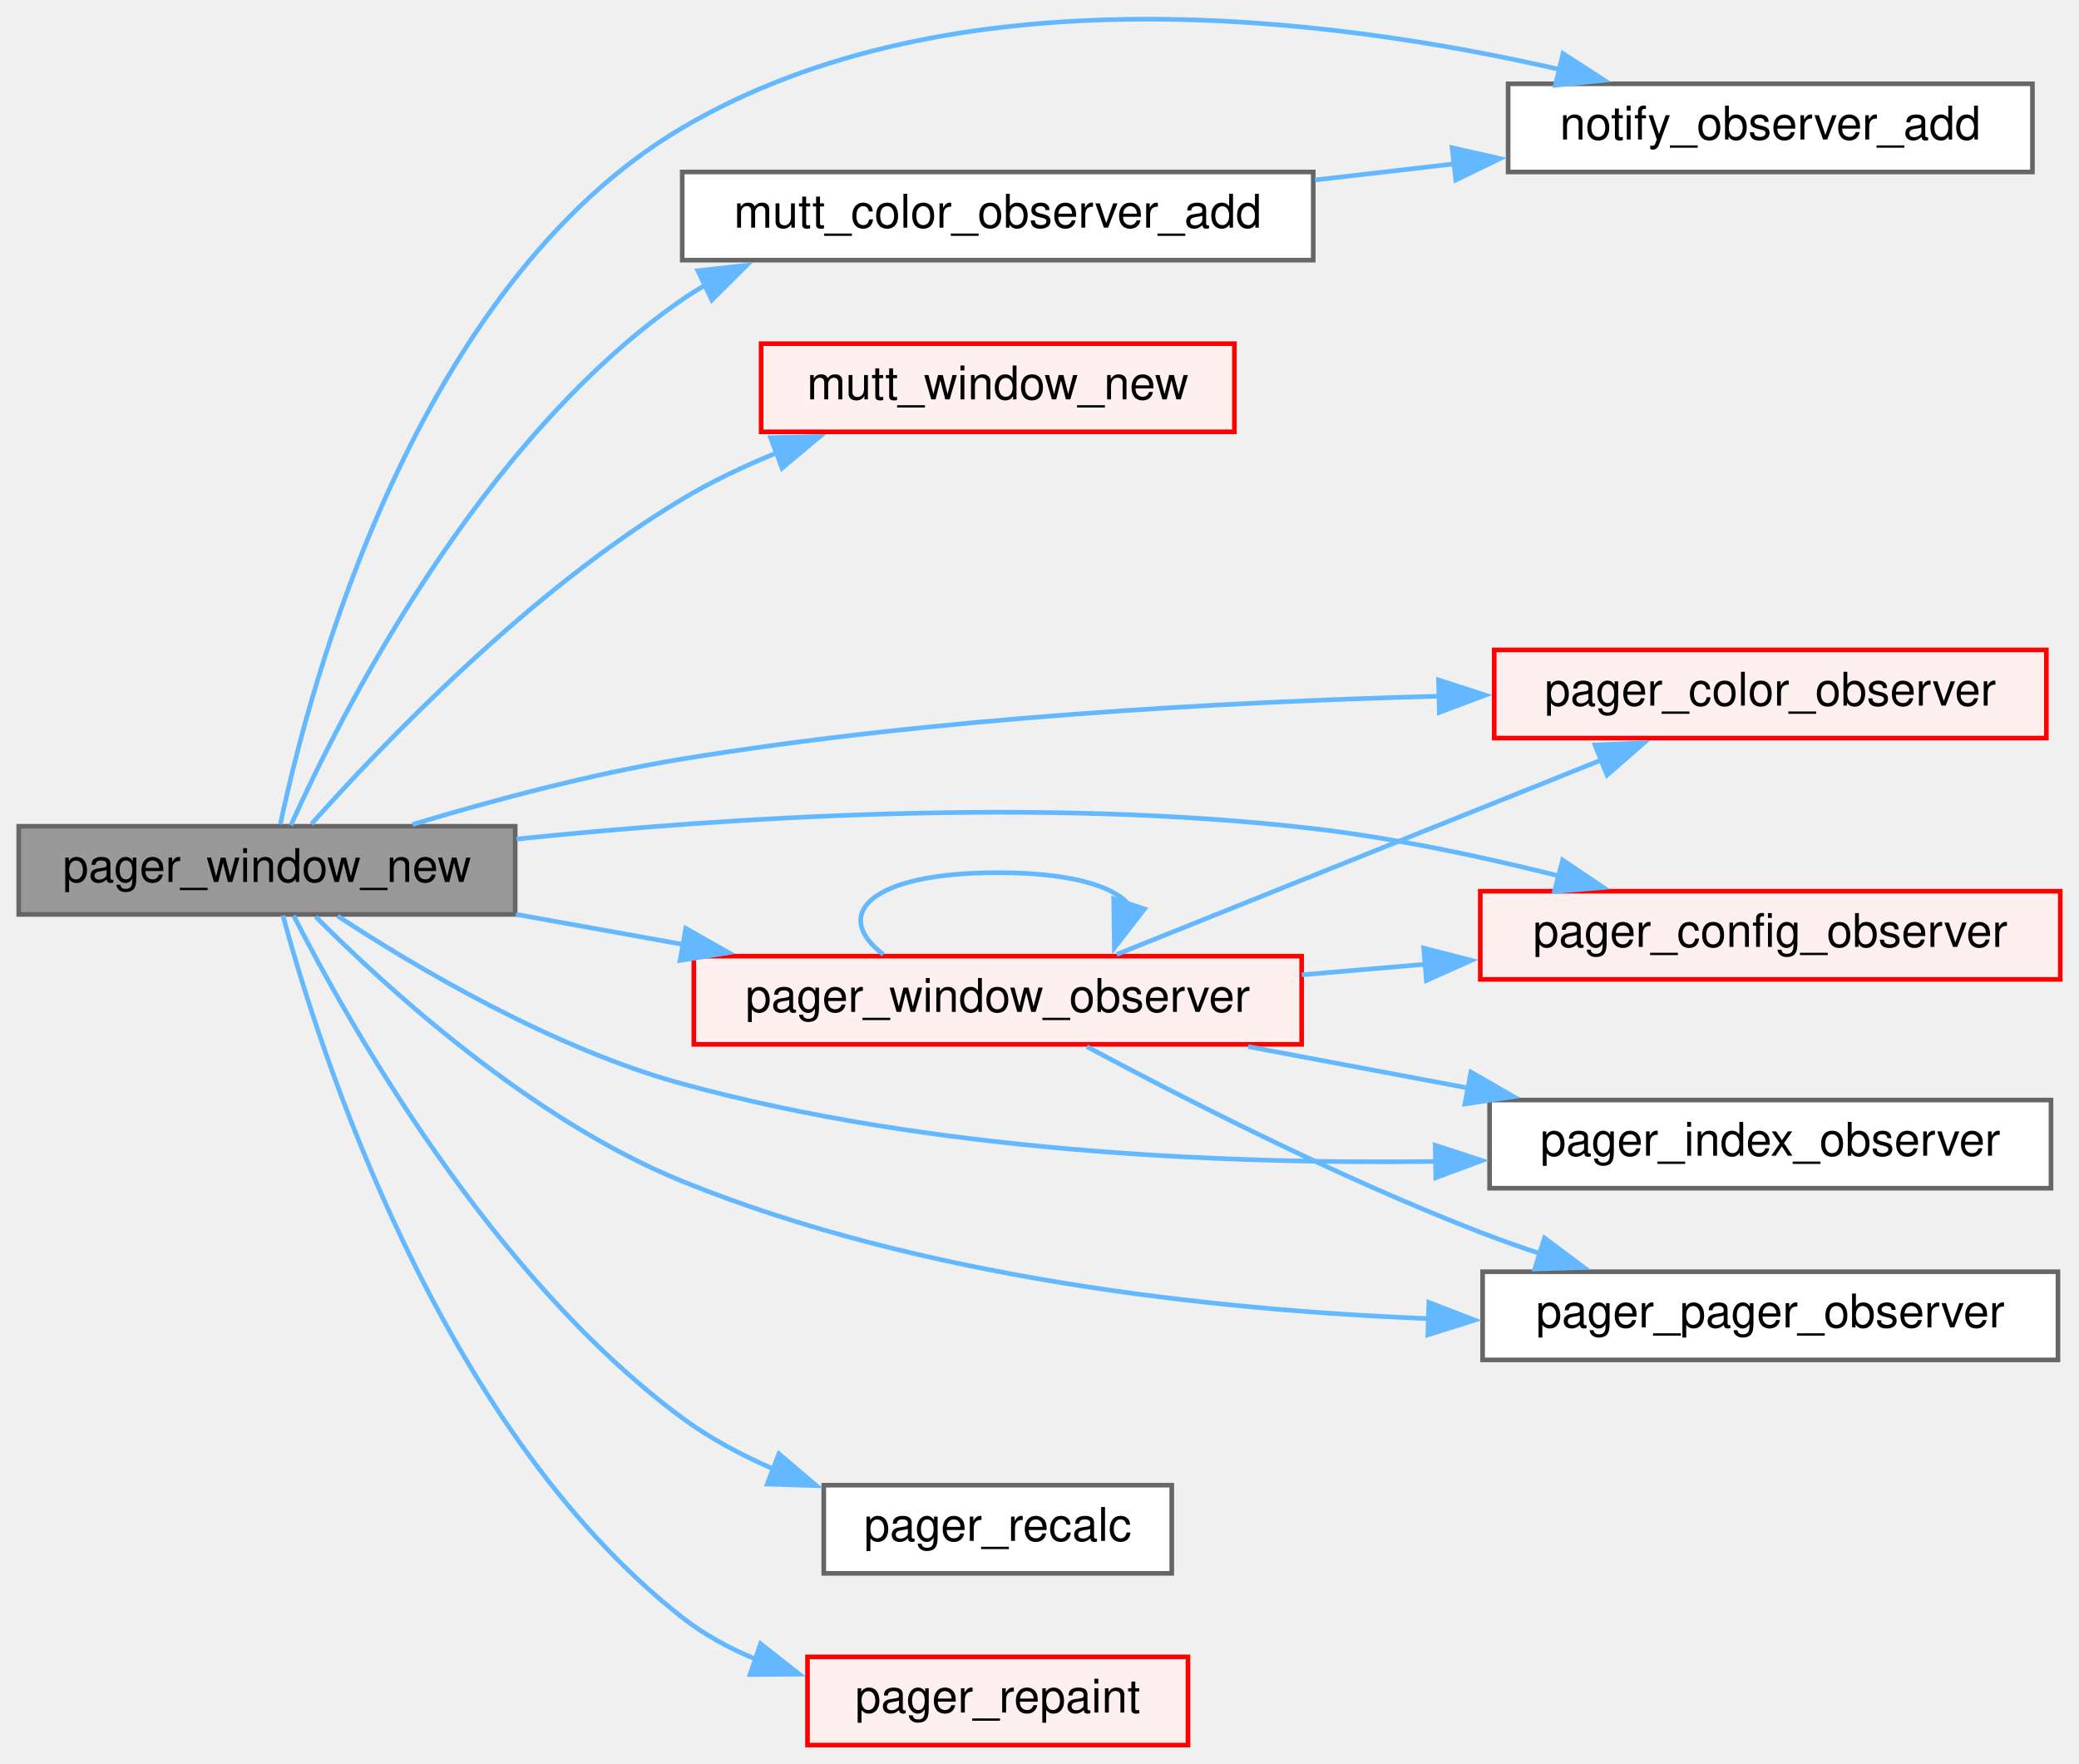
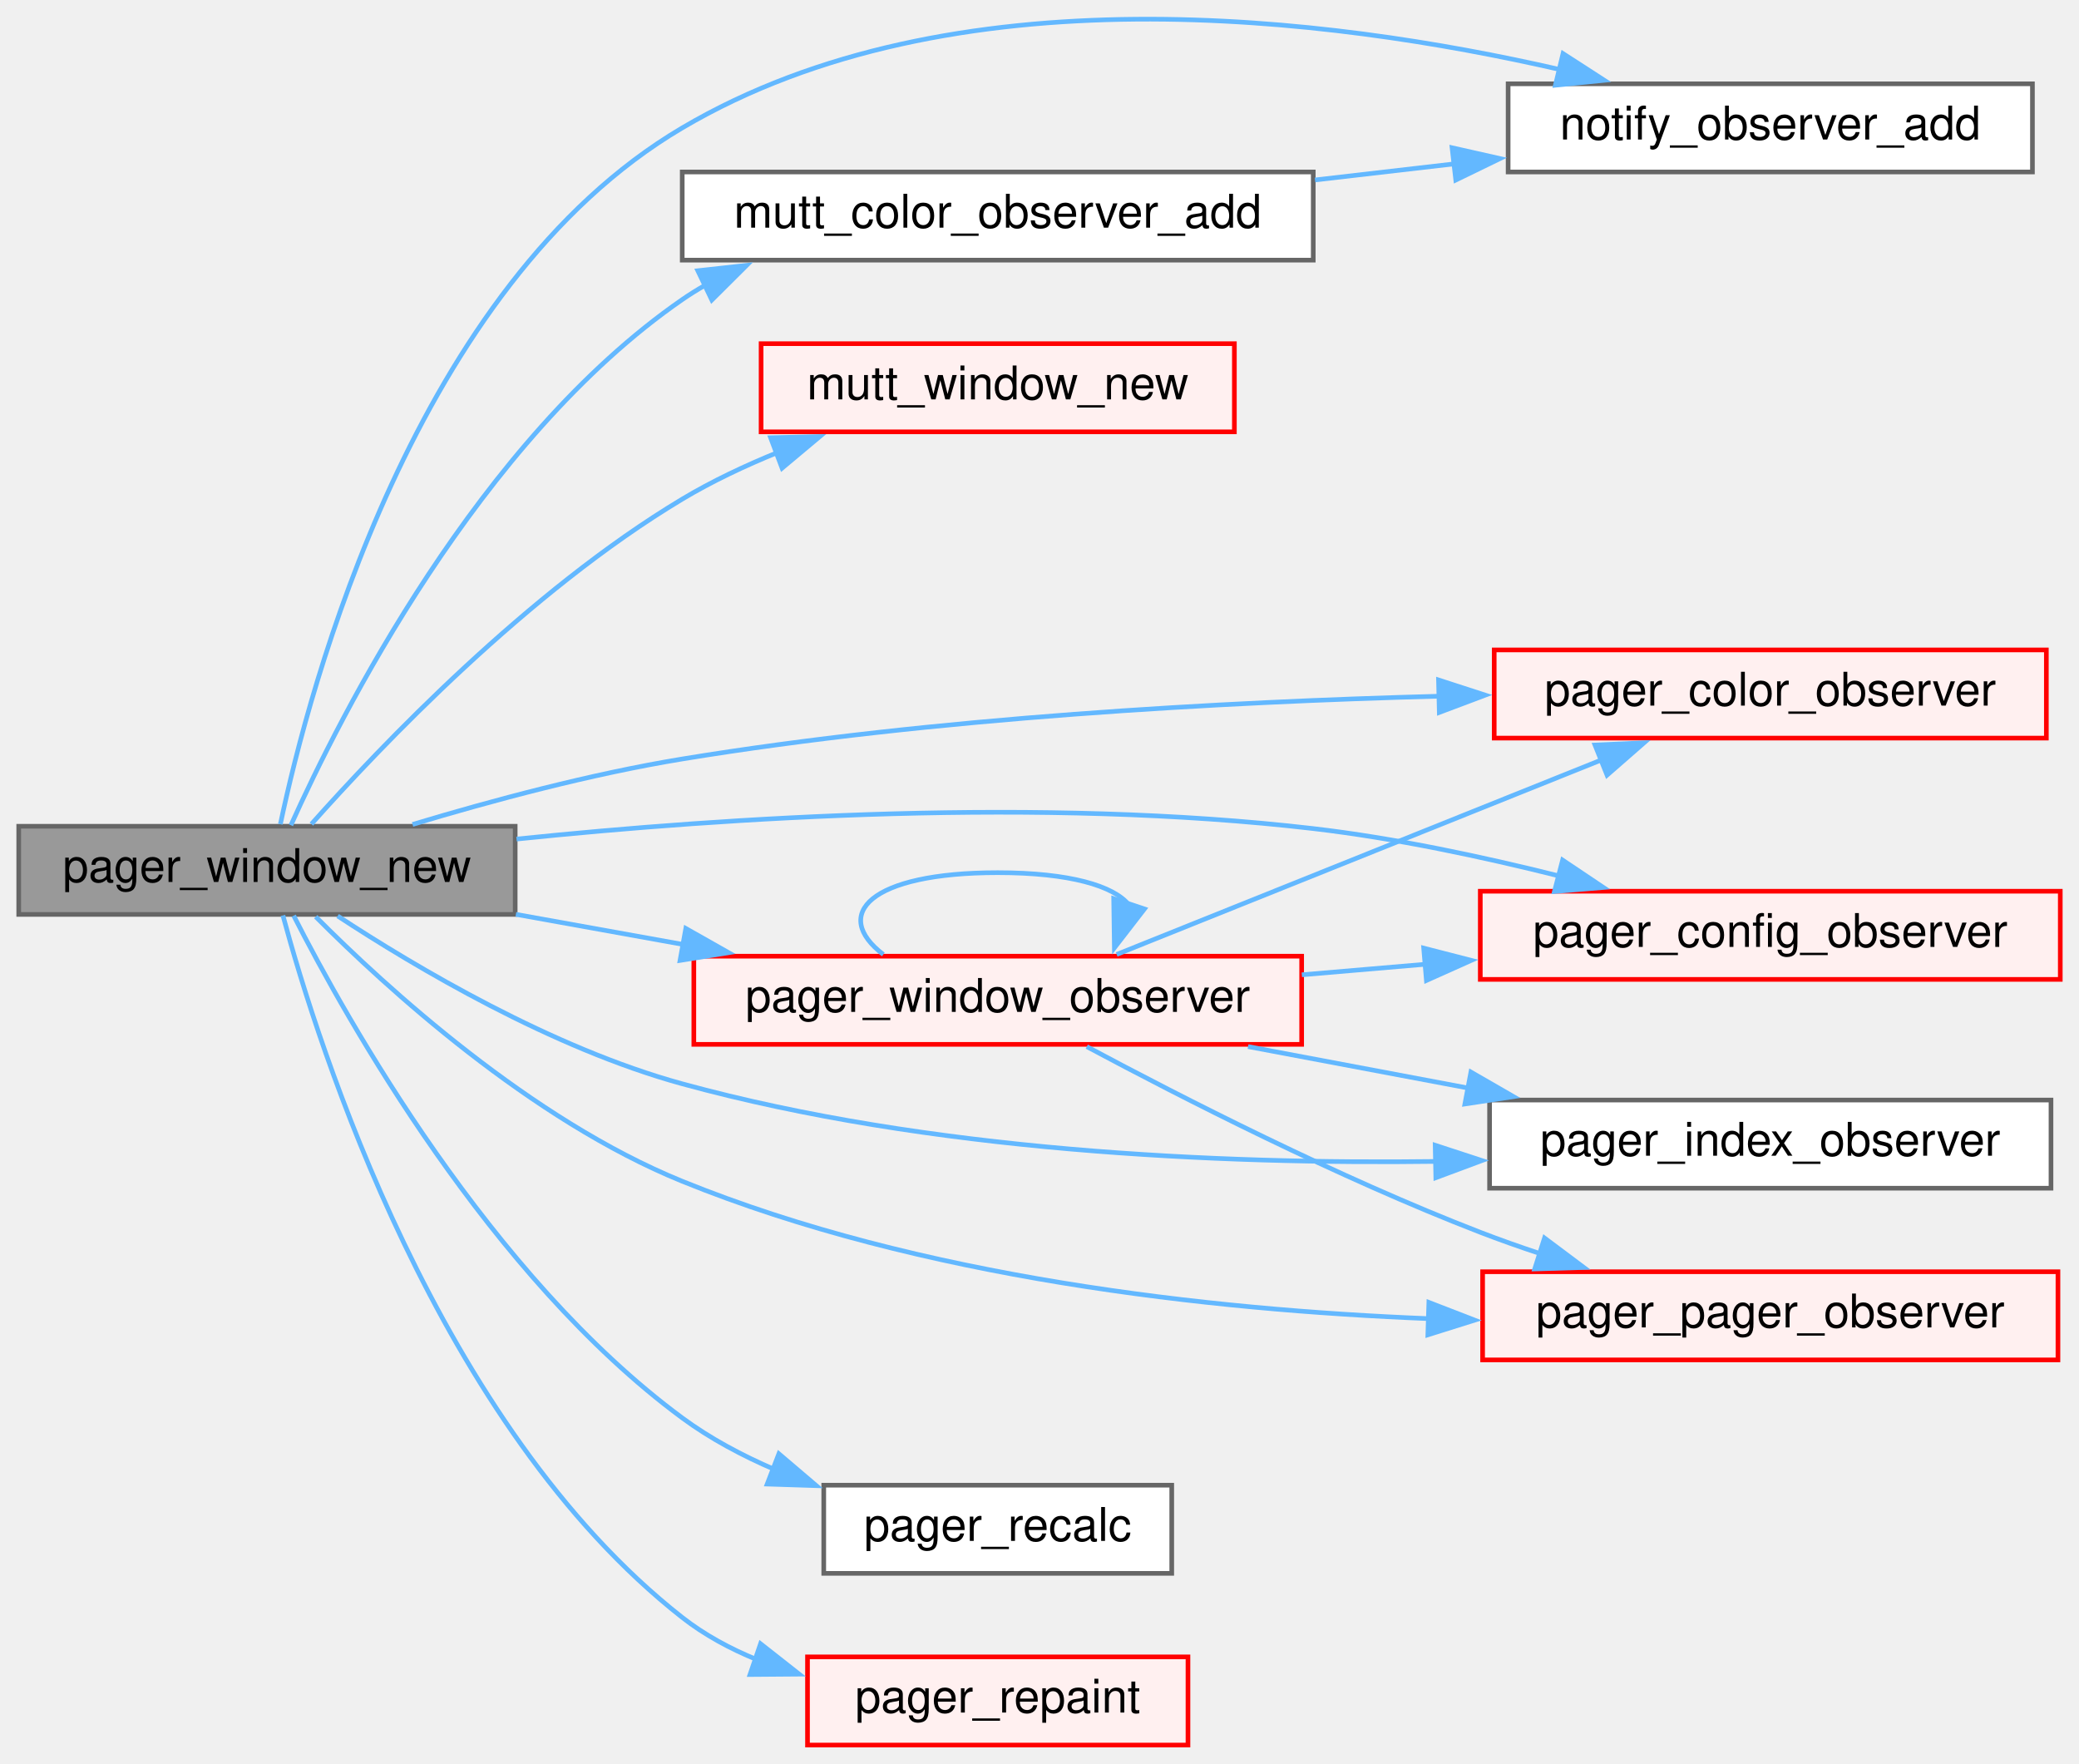
<svg xmlns="http://www.w3.org/2000/svg" xmlns:xlink="http://www.w3.org/1999/xlink" width="448pt" height="380pt" viewBox="0.00 0.00 448.00 380.06">
  <g id="graph0" class="graph" transform="scale(1 1) rotate(0) translate(4 376.06)">
    <g id="node1" class="node">
      <g id="a_node1">
        <a xlink:title="Create a new Pager Window (list of Emails)">
          <polygon fill="#999999" stroke="#666666" points="107,-198 0,-198 0,-179 107,-179 107,-198" />
          <text text-anchor="middle" x="53.5" y="-186" font-family="Helvetica,sans-Serif" font-size="10.00">pager_window_new</text>
        </a>
      </g>
    </g>
    <g id="node2" class="node">
      <g id="a_node2">
        <a xlink:href="color_2notify_8c.html#a6c41d69ce4087cce5053bad54b9e6e91" target="_top" xlink:title="Add an observer.">
          <polygon fill="white" stroke="#666666" points="279,-339 143,-339 143,-320 279,-320 279,-339" />
          <text text-anchor="middle" x="211" y="-327" font-family="Helvetica,sans-Serif" font-size="10.00">mutt_color_observer_add</text>
        </a>
      </g>
    </g>
    <g id="edge1" class="edge">
      <path fill="none" stroke="#63b8ff" d="M58.66,-198.23C69.16,-221.58 99.07,-281.14 143,-311.5 144.6,-312.61 146.27,-313.64 147.98,-314.62" />
      <polygon fill="#63b8ff" stroke="#63b8ff" points="146.36,-317.72 156.89,-318.88 149.38,-311.41 146.36,-317.72" />
    </g>
    <g id="node3" class="node">
      <g id="a_node3">
        <a xlink:href="mutt_2notify_8c.html#a67c25689b9f61f36d922c2b8e21685be" target="_top" xlink:title="Add an observer to an object.">
          <polygon fill="white" stroke="#666666" points="434,-358 321,-358 321,-339 434,-339 434,-358" />
          <text text-anchor="middle" x="377.5" y="-346" font-family="Helvetica,sans-Serif" font-size="10.00">notify_observer_add</text>
        </a>
      </g>
    </g>
    <g id="edge4" class="edge">
      <path fill="none" stroke="#63b8ff" d="M56.39,-198.44C62.59,-227.85 85.3,-314.48 143,-348.5 201.15,-382.79 282.45,-372.47 332.18,-361.07" />
      <polygon fill="#63b8ff" stroke="#63b8ff" points="332.83,-364.51 341.73,-358.76 331.19,-357.7 332.83,-364.51" />
    </g>
    <g id="node4" class="node">
      <g id="a_node4">
        <a xlink:href="mutt__window_8c.html#a7d80028ef8eed335871a0d4f8d3c8a1c" target="_top" xlink:title="Create a new Window.">
          <polygon fill="#fff0f0" stroke="red" points="262,-302 160,-302 160,-283 262,-283 262,-302" />
          <text text-anchor="middle" x="211" y="-290" font-family="Helvetica,sans-Serif" font-size="10.00">mutt_window_new</text>
        </a>
      </g>
    </g>
    <g id="edge3" class="edge">
      <path fill="none" stroke="#63b8ff" d="M63.08,-198.47C77.86,-215.09 109.77,-248.6 143,-268.5 149.41,-272.34 156.53,-275.7 163.67,-278.6" />
      <polygon fill="#63b8ff" stroke="#63b8ff" points="162.05,-281.73 172.64,-281.98 164.52,-275.18 162.05,-281.73" />
    </g>
    <g id="node5" class="node">
      <g id="a_node5">
        <a xlink:href="group__observer__api.html#ga41d4b35fb2260fdc7a1fa393ff9d438a" target="_top" xlink:title="Notification that a Color has changed - Implements observer_t -.">
          <polygon fill="#fff0f0" stroke="red" points="437,-236 318,-236 318,-217 437,-217 437,-236" />
          <text text-anchor="middle" x="377.5" y="-224" font-family="Helvetica,sans-Serif" font-size="10.00">pager_color_observer</text>
        </a>
      </g>
    </g>
    <g id="edge5" class="edge">
      <path fill="none" stroke="#63b8ff" d="M84.88,-198.39C101.8,-203.49 123.36,-209.28 143,-212.5 197.31,-221.4 259.55,-224.8 306.11,-226.03" />
      <polygon fill="#63b8ff" stroke="#63b8ff" points="306,-229.53 316.08,-226.26 306.17,-222.53 306,-229.53" />
    </g>
    <g id="node6" class="node">
      <g id="a_node6">
        <a xlink:href="group__observer__api.html#ga45db352e9d9e44b51bcbad35c86627da" target="_top" xlink:title="Notification that a Config Variable has changed - Implements observer_t -.">
          <polygon fill="#fff0f0" stroke="red" points="440,-184 315,-184 315,-165 440,-165 440,-184" />
          <text text-anchor="middle" x="377.5" y="-172" font-family="Helvetica,sans-Serif" font-size="10.00">pager_config_observer</text>
        </a>
      </g>
    </g>
    <g id="edge6" class="edge">
      <path fill="none" stroke="#63b8ff" d="M107.29,-195.24C152.9,-199.95 220.49,-204.31 279,-197.5 296.55,-195.46 315.51,-191.42 332.02,-187.28" />
      <polygon fill="#63b8ff" stroke="#63b8ff" points="332.74,-190.71 341.54,-184.81 330.98,-183.94 332.74,-190.71" />
    </g>
    <g id="node7" class="node">
      <g id="a_node7">
        <a xlink:href="group__observer__api.html#gaa0ff3a12974be0a94bec14b6c6dedf85" target="_top" xlink:title="Notification that the Index has changed - Implements observer_t -.">
          <polygon fill="white" stroke="#666666" points="438,-139 317,-139 317,-120 438,-120 438,-139" />
          <text text-anchor="middle" x="377.5" y="-127" font-family="Helvetica,sans-Serif" font-size="10.00">pager_index_observer</text>
        </a>
      </g>
    </g>
    <g id="edge7" class="edge">
      <path fill="none" stroke="#63b8ff" d="M68.74,-178.66C85.6,-167.6 114.94,-150.19 143,-142.5 196.18,-127.93 258.64,-125.16 305.58,-125.77" />
      <polygon fill="#63b8ff" stroke="#63b8ff" points="305.28,-129.26 315.35,-125.96 305.42,-122.26 305.28,-129.26" />
    </g>
    <g id="node8" class="node">
      <g id="a_node8">
        <a xlink:href="group__observer__api.html#ga078909a8671e53219dacd6c54fff4b52" target="_top" xlink:title="Notification that the Pager has changed - Implements observer_t -.">
-           <polygon fill="white" stroke="#666666" points="439.5,-102 315.5,-102 315.5,-83 439.5,-83 439.5,-102" />
+           <polygon fill="#fff0f0" stroke="red" points="439.5,-102 315.5,-102 315.5,-83 439.5,-83 439.5,-102" />
          <text text-anchor="middle" x="377.5" y="-90" font-family="Helvetica,sans-Serif" font-size="10.00">pager_pager_observer</text>
        </a>
      </g>
    </g>
    <g id="edge8" class="edge">
      <path fill="none" stroke="#63b8ff" d="M64.01,-178.5C79.14,-163.31 110.33,-134.77 143,-121.5 194.22,-100.7 256.55,-93.78 303.92,-91.89" />
      <polygon fill="#63b8ff" stroke="#63b8ff" points="303.92,-95.39 313.8,-91.57 303.7,-88.4 303.92,-95.39" />
    </g>
    <g id="node9" class="node">
      <g id="a_node9">
        <a xlink:href="group__window__recalc.html#gac7b0f8bab69aef9ee6f87881bc03eed8" target="_top" xlink:title="Recalculate the Pager display - Implements MuttWindow::recalc() -.">
          <polygon fill="white" stroke="#666666" points="248.5,-56 173.5,-56 173.5,-37 248.5,-37 248.5,-56" />
          <text text-anchor="middle" x="211" y="-44" font-family="Helvetica,sans-Serif" font-size="10.00">pager_recalc</text>
        </a>
      </g>
    </g>
    <g id="edge9" class="edge">
      <path fill="none" stroke="#63b8ff" d="M59.26,-178.73C70.65,-156.37 101.58,-101.06 143,-70.5 149.01,-66.06 155.92,-62.39 162.97,-59.35" />
      <polygon fill="#63b8ff" stroke="#63b8ff" points="163.83,-62.77 171.9,-55.9 161.31,-56.24 163.83,-62.77" />
    </g>
    <g id="node10" class="node">
      <g id="a_node10">
        <a xlink:href="group__window__repaint.html#gae4c423e4c5bb859e3bd4ef3b43dd3278" target="_top" xlink:title="Repaint the Pager display - Implements MuttWindow::repaint() -.">
          <polygon fill="#fff0f0" stroke="red" points="252,-19 170,-19 170,0 252,0 252,-19" />
          <text text-anchor="middle" x="211" y="-7" font-family="Helvetica,sans-Serif" font-size="10.00">pager_repaint</text>
        </a>
      </g>
    </g>
    <g id="edge10" class="edge">
      <path fill="none" stroke="#63b8ff" d="M56.94,-178.78C64.51,-150.7 90.3,-68.85 143,-27.5 147.8,-23.74 153.32,-20.76 159.09,-18.4" />
      <polygon fill="#63b8ff" stroke="#63b8ff" points="159.88,-21.83 168.21,-15.28 157.61,-15.2 159.88,-21.83" />
    </g>
    <g id="node11" class="node">
      <g id="a_node11">
        <a xlink:href="group__observer__api.html#gad01f43a79dc280a7fed88dbd1dfa620f" target="_top" xlink:title="Notification that a Window has changed - Implements observer_t -.">
          <polygon fill="#fff0f0" stroke="red" points="276.5,-170 145.5,-170 145.5,-151 276.5,-151 276.5,-170" />
          <text text-anchor="middle" x="211" y="-158" font-family="Helvetica,sans-Serif" font-size="10.00">pager_window_observer</text>
        </a>
      </g>
    </g>
    <g id="edge11" class="edge">
      <path fill="none" stroke="#63b8ff" d="M107.15,-179.02C118.82,-176.92 131.33,-174.67 143.47,-172.48" />
      <polygon fill="#63b8ff" stroke="#63b8ff" points="143.77,-175.98 153,-170.76 142.53,-169.09 143.77,-175.98" />
    </g>
    <g id="edge2" class="edge">
      <path fill="none" stroke="#63b8ff" d="M279.38,-337.28C289.27,-338.42 299.45,-339.6 309.33,-340.74" />
      <polygon fill="#63b8ff" stroke="#63b8ff" points="308.92,-344.22 319.25,-341.89 309.72,-337.26 308.92,-344.22" />
    </g>
    <g id="edge12" class="edge">
      <path fill="none" stroke="#63b8ff" d="M236.63,-170.38C264.37,-181.51 309.68,-199.69 341.19,-212.33" />
      <polygon fill="#63b8ff" stroke="#63b8ff" points="339.72,-215.51 350.3,-215.99 342.32,-209.02 339.72,-215.51" />
    </g>
    <g id="edge13" class="edge">
      <path fill="none" stroke="#63b8ff" d="M276.54,-165.99C285.34,-166.74 294.42,-167.51 303.36,-168.28" />
      <polygon fill="#63b8ff" stroke="#63b8ff" points="302.8,-171.74 313.06,-169.1 303.39,-164.77 302.8,-171.74" />
    </g>
    <g id="edge14" class="edge">
      <path fill="none" stroke="#63b8ff" d="M264.95,-150.52C280.07,-147.67 296.7,-144.54 312.41,-141.58" />
      <polygon fill="#63b8ff" stroke="#63b8ff" points="312.98,-145.03 322.16,-139.74 311.68,-138.15 312.98,-145.03" />
    </g>
    <g id="edge15" class="edge">
      <path fill="none" stroke="#63b8ff" d="M230.19,-150.51C250.46,-139.67 284.4,-122.31 315,-110.5 319.14,-108.9 323.49,-107.36 327.88,-105.91" />
      <polygon fill="#63b8ff" stroke="#63b8ff" points="328.84,-109.27 337.32,-102.92 326.73,-102.6 328.84,-109.27" />
    </g>
    <g id="edge16" class="edge">
      <path fill="none" stroke="#63b8ff" d="M186.34,-170.37C175.1,-178.94 183.31,-188 211,-188 226.57,-188 235.99,-185.13 239.24,-181.1" />
      <polygon fill="#63b8ff" stroke="#63b8ff" points="242.62,-180.18 236.14,-171.8 235.99,-182.4 242.62,-180.18" />
    </g>
  </g>
</svg>
